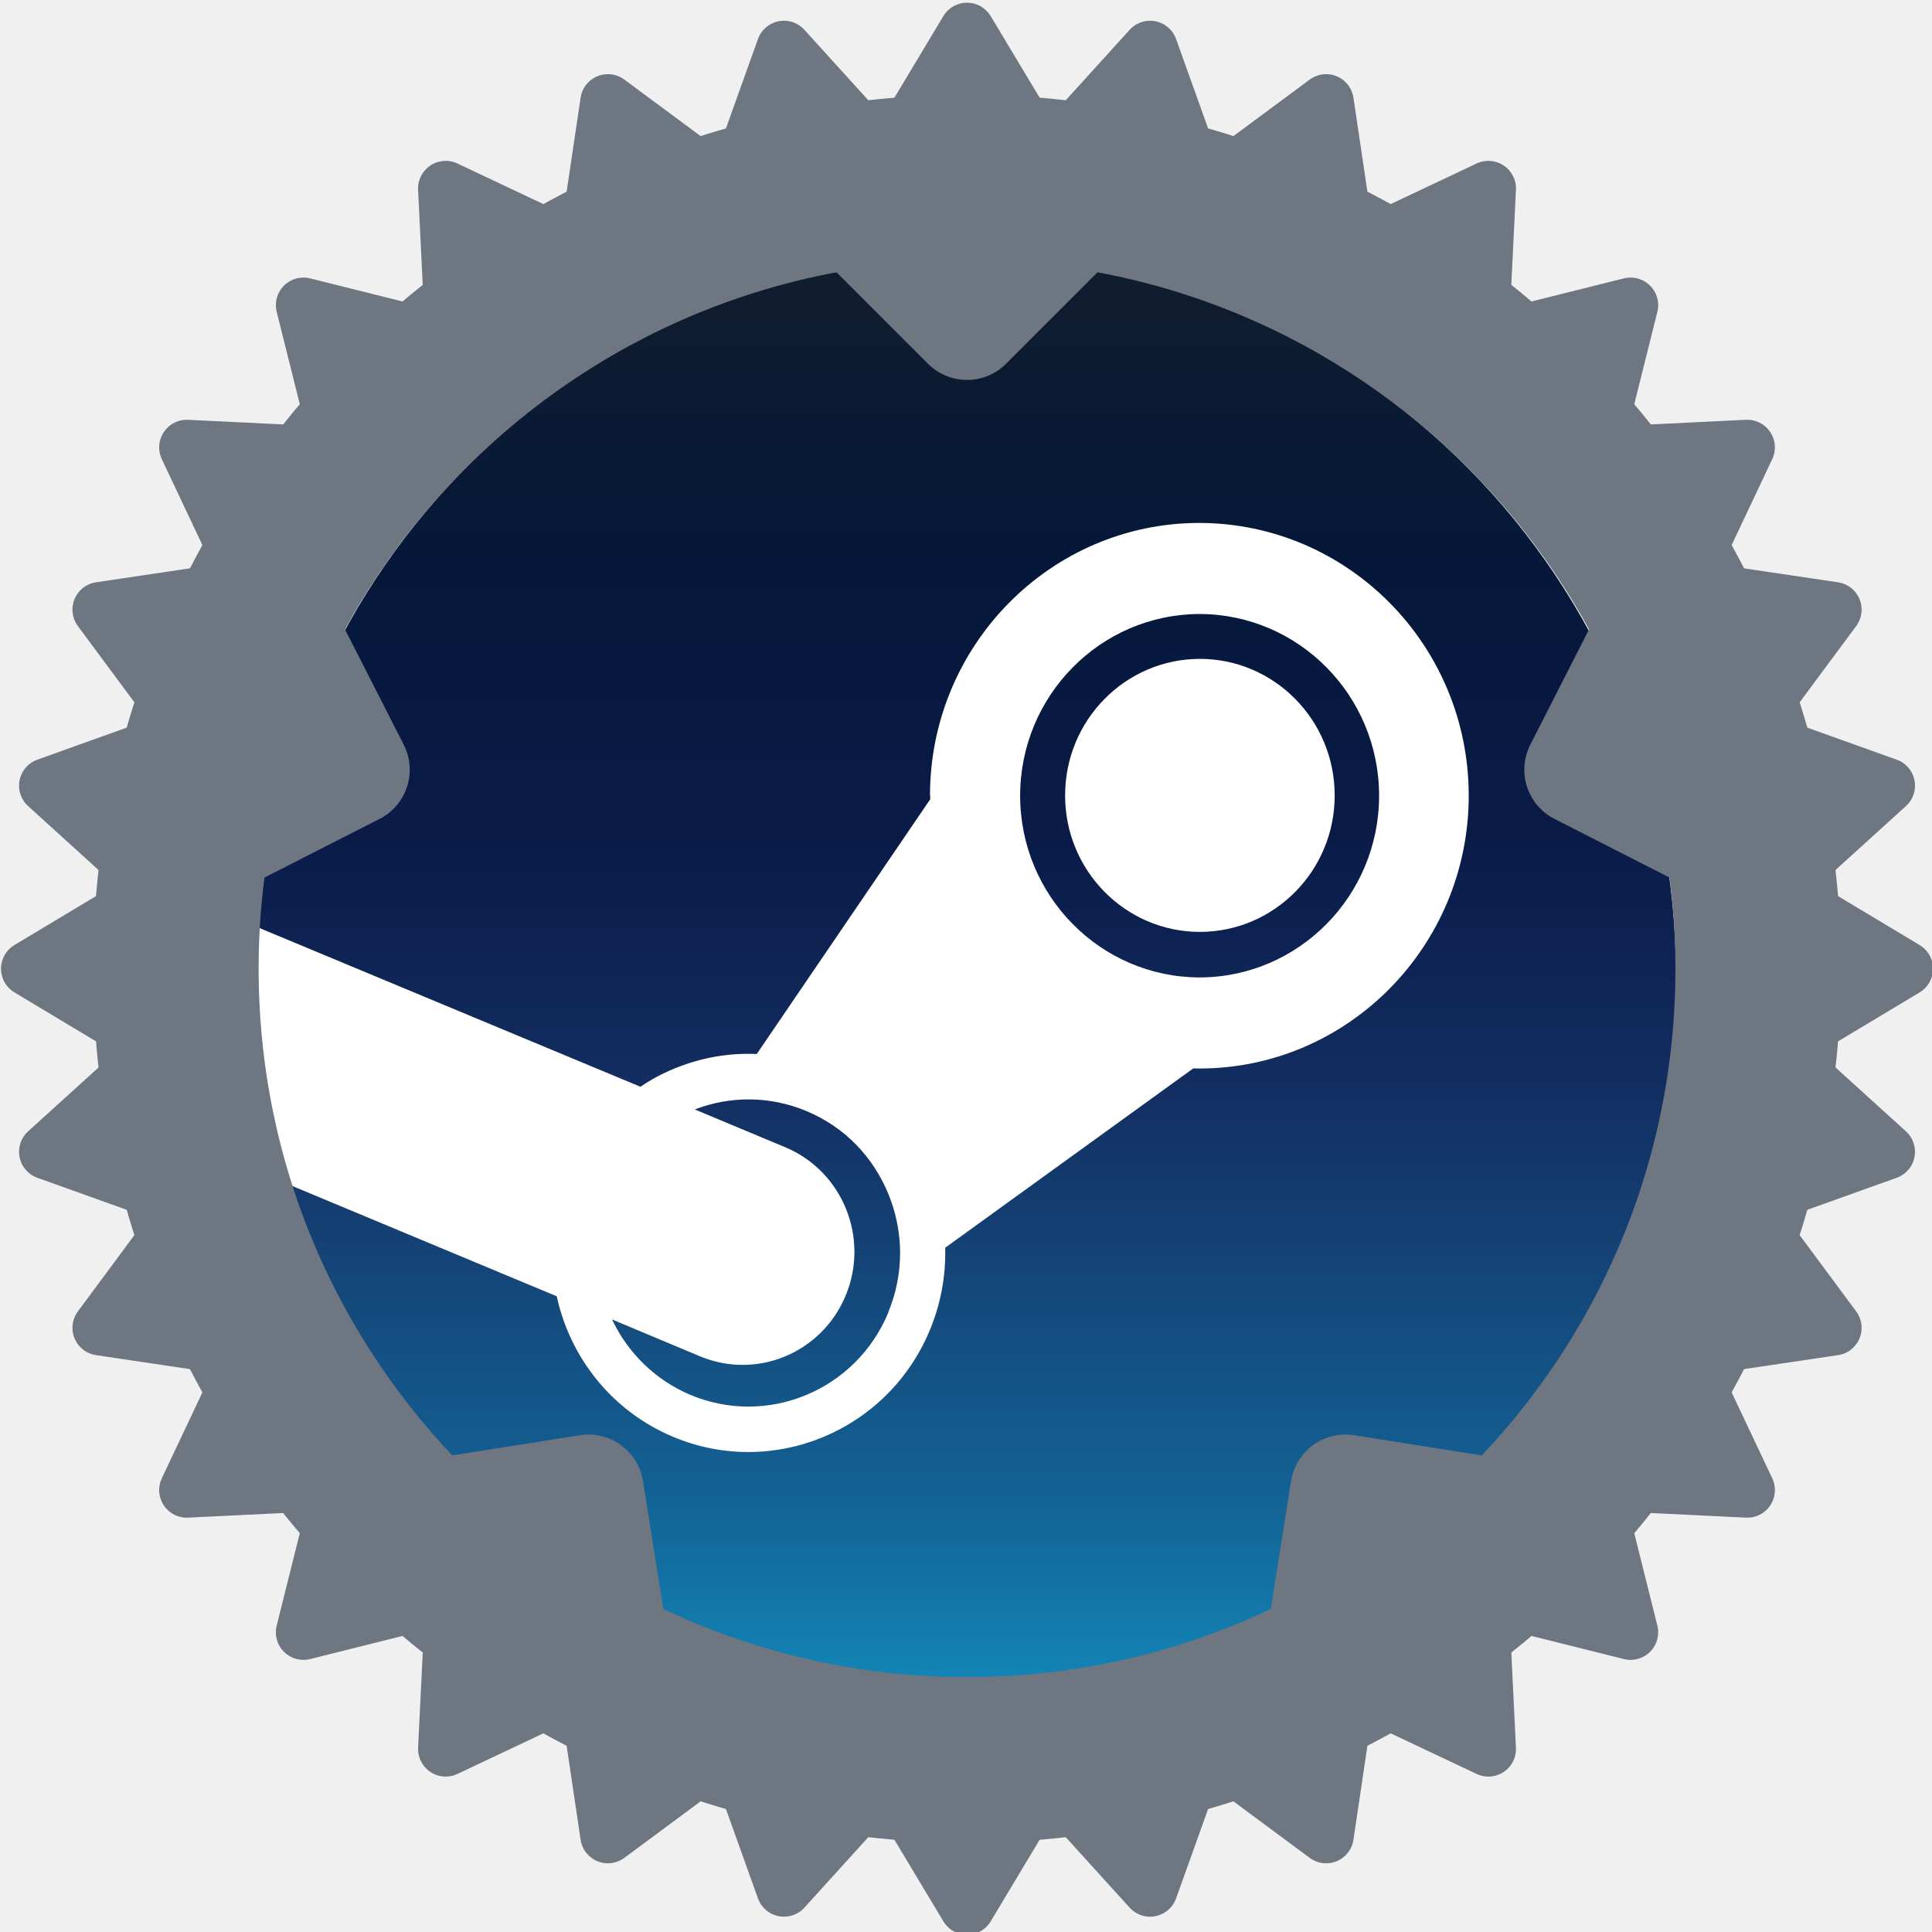
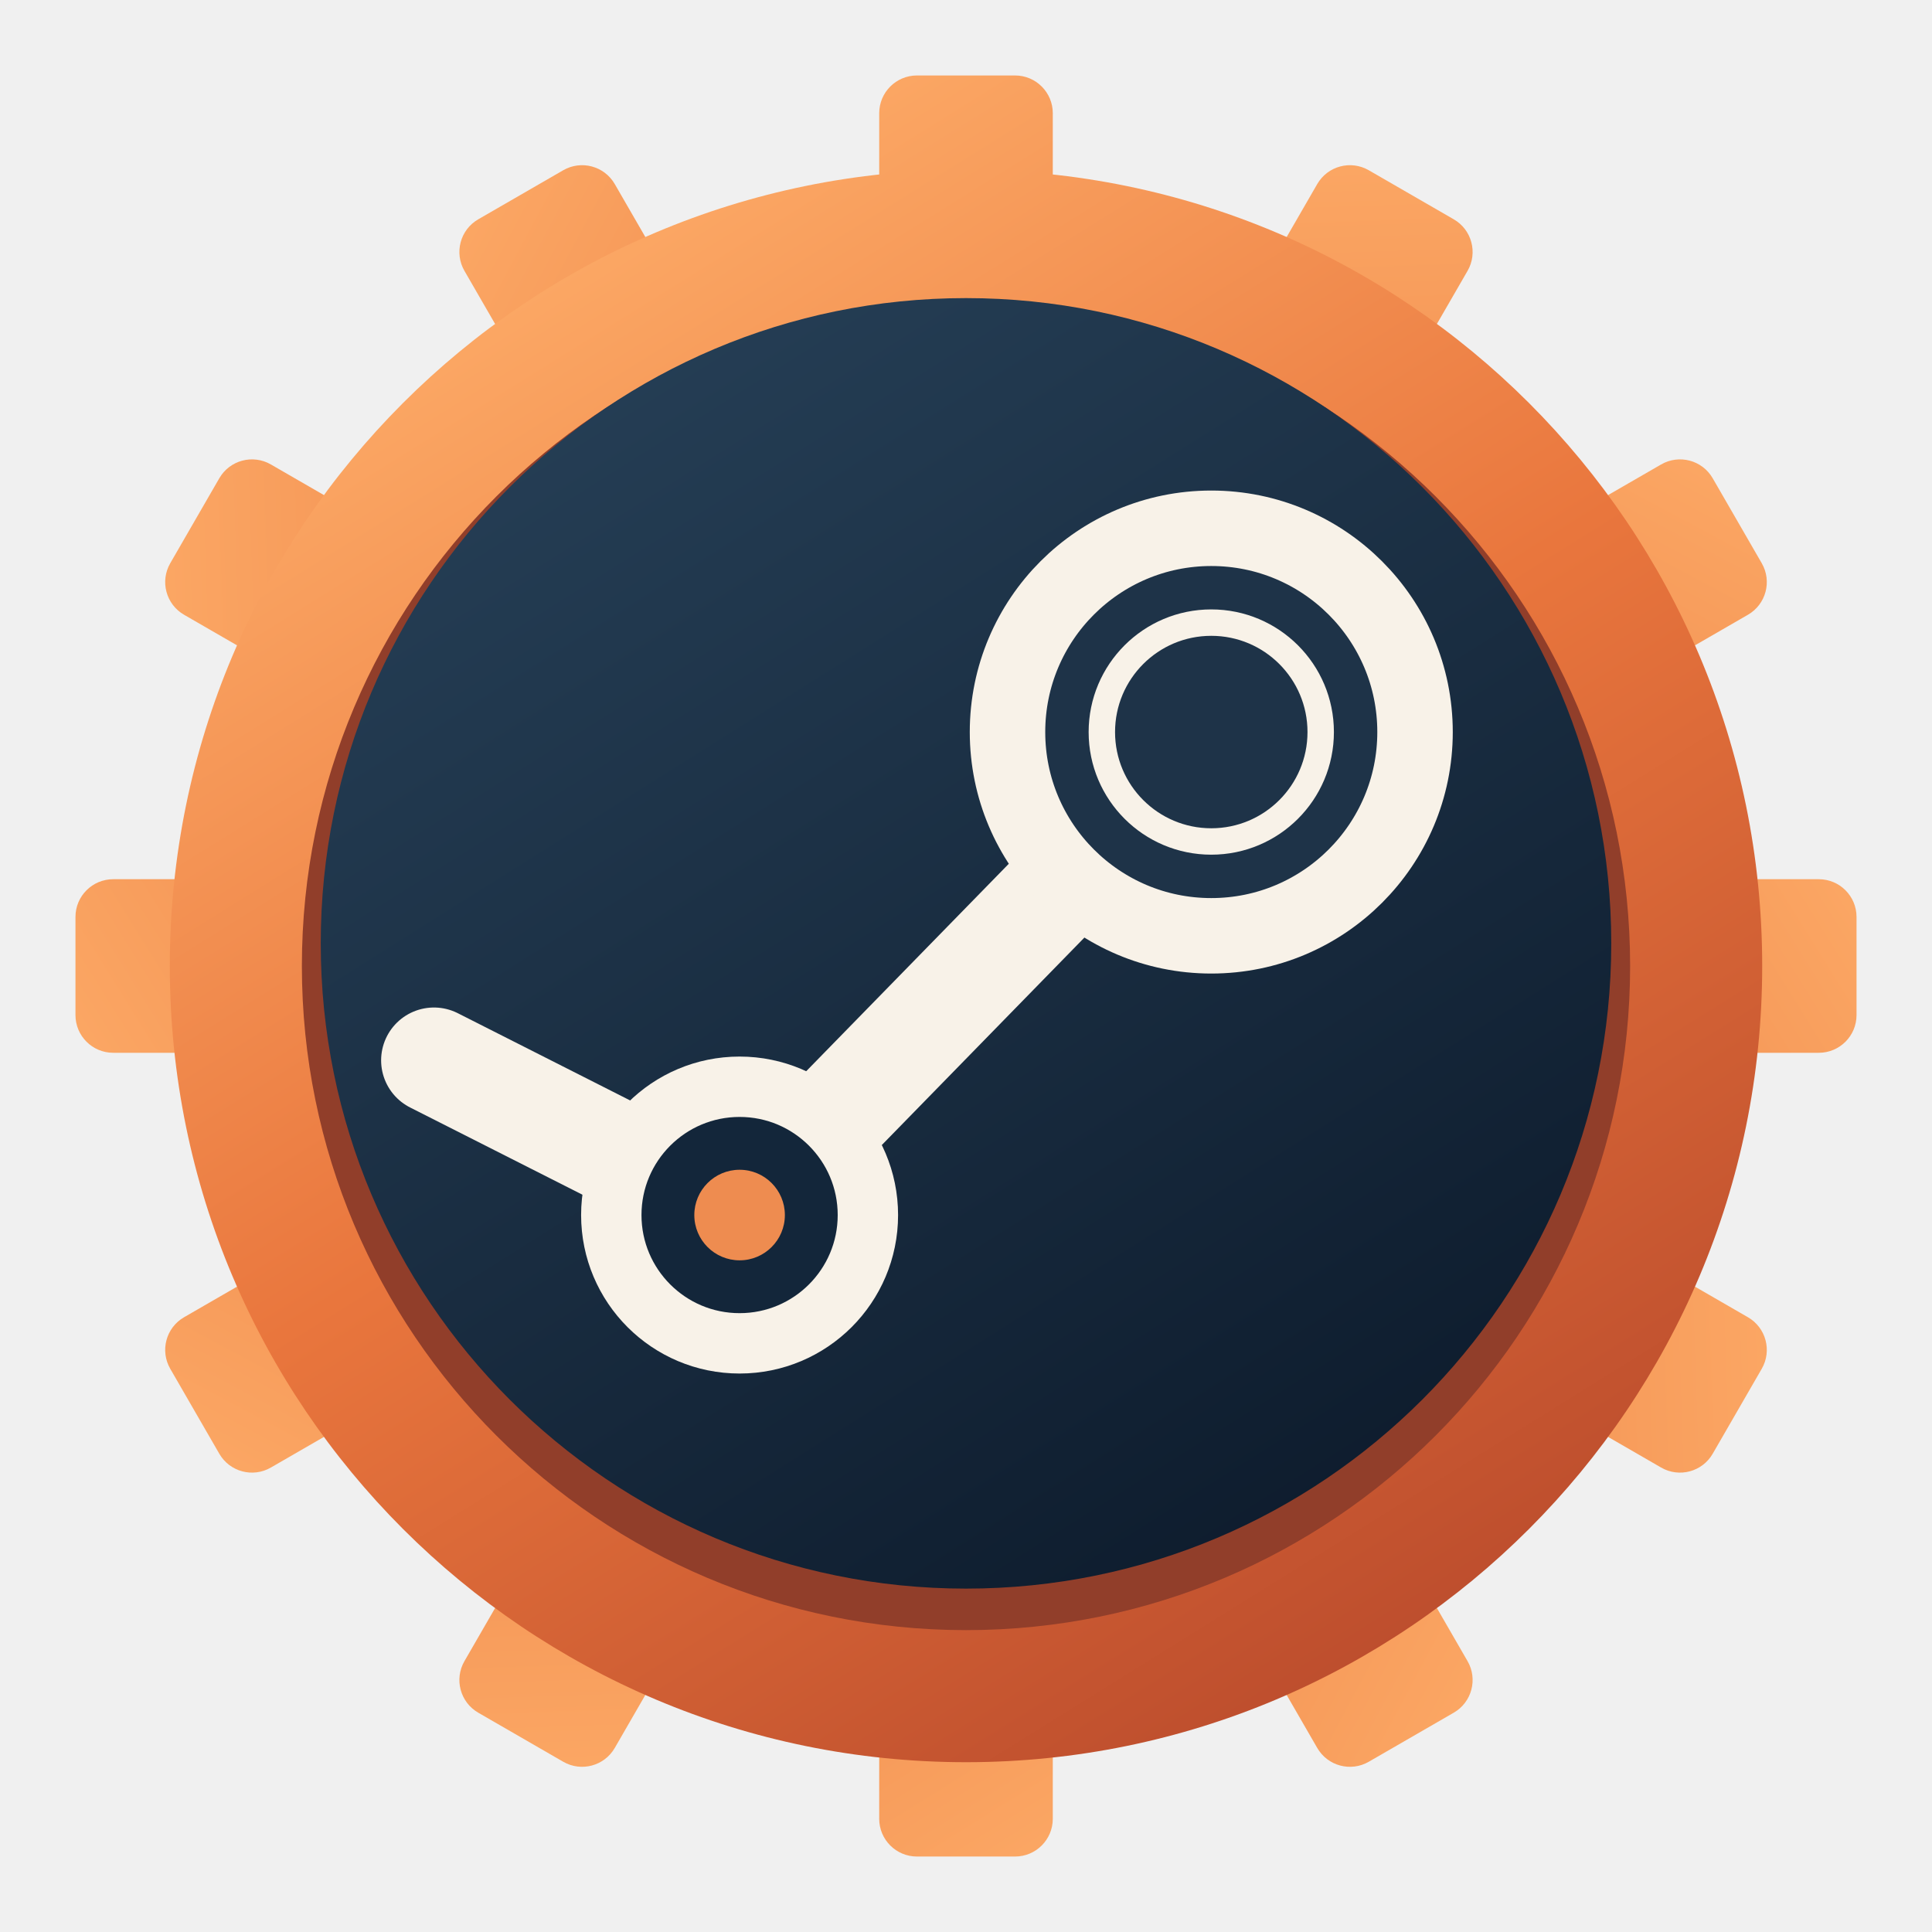
- <svg xmlns="http://www.w3.org/2000/svg" xmlns:xlink="http://www.w3.org/1999/xlink" width="512" height="512" viewBox="0 0 512 512" version="1.1" id="svg1" xml:space="preserve">
-   <defs id="defs1">
-     <linearGradient id="A" x2="32.011" x1="32.011" y2="63.965" y1="0" gradientTransform="scale(0.9994608,1.000539)" gradientUnits="userSpaceOnUse">
-       <stop stop-color="#111d2e" offset="0%" id="stop1" />
-       <stop stop-color="#051839" offset="21.2%" id="stop2" />
-       <stop stop-color="#0a1b48" offset="40.7%" id="stop3" />
-       <stop stop-color="#132e62" offset="58.1%" id="stop4" />
-       <stop stop-color="#144b7e" offset="73.8%" id="stop5" />
-       <stop stop-color="#136497" offset="87.3%" id="stop6" />
-       <stop stop-color="#1387b8" offset="100%" id="stop7" />
+ <svg xmlns="http://www.w3.org/2000/svg" width="512" height="512" viewBox="0 0 512 512" fill="none">
+   <defs>
+     <linearGradient id="copper" x1="112" y1="48" x2="376" y2="472" gradientUnits="userSpaceOnUse">
+       <stop stop-color="#FFB16C" />
+       <stop offset=".48" stop-color="#E9763D" />
+       <stop offset="1" stop-color="#B7482B" />
+     </linearGradient>
+     <linearGradient id="hub" x1="152" y1="100" x2="352" y2="418" gradientUnits="userSpaceOnUse">
+       <stop stop-color="#253E55" />
+       <stop offset="1" stop-color="#0D1B2C" />
    </linearGradient>
  </defs>
-   <g id="layer1">
-     <g style="display:inline;fill:#ffffff" id="g1" transform="matrix(5.873004,0,0,5.936744,65.56638,65.49561)">
-       <use xlink:href="#B" x="0.5" y="0.5" id="use1-3" />
-       <symbol id="B">
-         <g id="g8">
-           <path d="M 1.305,41.202 C 5.259,54.386 17.488,64 31.959,64 c 17.673,0 32,-14.327 32,-32 0,-17.673 -14.327,-32 -32,-32 C 15.001,0 1.124,13.193 0.028,29.874 c 2.074,3.477 2.879,5.628 1.275,11.328 z" fill="url(#A)" id="path7" style="fill:url(#A)" />
-           <path d="m 30.31,23.985 0.003,0.158 -7.83,11.375 c -1.268,-0.058 -2.54,0.165 -3.748,0.662 a 8.14,8.14 0 0 0 -1.498,0.8 L 0.042,29.893 c 0,0 -0.398,6.546 1.26,11.424 l 12.156,5.016 c 0.6,2.728 2.48,5.12 5.242,6.27 a 8.88,8.88 0 0 0 11.603,-4.782 8.89,8.89 0 0 0 0.684,-3.656 l 11.193,-8.005 0.275,0.005 c 6.705,0 12.155,-5.466 12.155,-12.18 0,-6.714 -5.44,-12.16 -12.155,-12.174 -6.702,0 -12.155,5.46 -12.155,12.174 z m -1.88,23.05 c -1.454,3.5 -5.466,5.147 -8.953,3.694 a 6.84,6.84 0 0 1 -3.524,-3.362 l 3.957,1.64 a 5.04,5.04 0 0 0 6.591,-2.719 5.05,5.05 0 0 0 -2.715,-6.601 l -4.1,-1.695 c 1.578,-0.6 3.372,-0.62 5.05,0.077 1.7,0.703 3,2.027 3.696,3.72 0.696,1.693 0.692,3.56 -0.01,5.246 M 42.466,32.1 a 8.12,8.12 0 0 1 -8.098,-8.113 8.12,8.12 0 0 1 8.098,-8.111 8.12,8.12 0 0 1 8.1,8.111 8.12,8.12 0 0 1 -8.1,8.113 m -6.068,-8.126 a 6.09,6.09 0 0 1 6.08,-6.095 c 3.355,0 6.084,2.73 6.084,6.095 a 6.09,6.09 0 0 1 -6.084,6.093 6.09,6.09 0 0 1 -6.081,-6.093 z" id="path8" />
-         </g>
-       </symbol>
-     </g>
-     <g id="gear-9" mask="url(#holes-8)" style="display:inline" transform="matrix(4.876204,0,0,4.876204,256.2711,256.7209)">
-       <circle r="43" fill="none" stroke="#6e7681" stroke-width="9" id="circle1-5" cx="0" cy="0" />
-       <g id="cogs-0">
-         <polygon id="cog-4" fill="#6e7681" stroke="#6e7681" stroke-width="3" stroke-linejoin="round" points="51,0 46,-3 46,3 " />
-         <use xlink:href="#cog-4" transform="rotate(11.25)" id="use1-8" />
-         <use xlink:href="#cog-4" transform="rotate(22.5)" id="use2-7" />
-         <use xlink:href="#cog-4" transform="rotate(33.75)" id="use3-1" />
-         <use xlink:href="#cog-4" transform="rotate(45)" id="use4-7" />
-         <use xlink:href="#cog-4" transform="rotate(56.25)" id="use5-2" />
-         <use xlink:href="#cog-4" transform="rotate(67.5)" id="use6-7" />
-         <use xlink:href="#cog-4" transform="rotate(78.75)" id="use7-2" />
-         <use xlink:href="#cog-4" transform="rotate(90)" id="use8-2" />
-         <use xlink:href="#cog-4" transform="rotate(101.25)" id="use9-6" />
-         <use xlink:href="#cog-4" transform="rotate(112.5)" id="use10-1" />
-         <use xlink:href="#cog-4" transform="rotate(123.75)" id="use11-0" />
-         <use xlink:href="#cog-4" transform="rotate(135)" id="use12-6" />
-         <use xlink:href="#cog-4" transform="rotate(146.25)" id="use13-1" />
-         <use xlink:href="#cog-4" transform="rotate(157.5)" id="use14-5" />
-         <use xlink:href="#cog-4" transform="rotate(168.75)" id="use15-9" />
-         <use xlink:href="#cog-4" transform="scale(-1)" id="use16-4" />
-         <use xlink:href="#cog-4" transform="rotate(-168.75)" id="use17-9" />
-         <use xlink:href="#cog-4" transform="rotate(-157.5)" id="use18-0" />
-         <use xlink:href="#cog-4" transform="rotate(-146.25)" id="use19-9" />
-         <use xlink:href="#cog-4" transform="rotate(-135)" id="use20-1" />
-         <use xlink:href="#cog-4" transform="rotate(-123.75)" id="use21-7" />
-         <use xlink:href="#cog-4" transform="rotate(-112.5)" id="use22-7" />
-         <use xlink:href="#cog-4" transform="rotate(-101.25)" id="use23-1" />
-         <use xlink:href="#cog-4" transform="rotate(-90)" id="use24-1" />
-         <use xlink:href="#cog-4" transform="rotate(-78.75)" id="use25-5" />
-         <use xlink:href="#cog-4" transform="rotate(-67.5)" id="use26-9" />
-         <use xlink:href="#cog-4" transform="rotate(-56.25)" id="use27-7" />
-         <use xlink:href="#cog-4" transform="rotate(-45)" id="use28-7" />
-         <use xlink:href="#cog-4" transform="rotate(-33.75)" id="use29-6" />
-         <use xlink:href="#cog-4" transform="rotate(-22.5)" id="use30-7" />
-         <use xlink:href="#cog-4" transform="rotate(-11.25)" id="use31-3" />
-       </g>
-       <g id="mounts-6">
-         <polygon id="mount-5" fill="#6e7681" stroke="#6e7681" stroke-width="6" stroke-linejoin="round" points="0,-35 7,-42 -7,-42 " />
-         <use xlink:href="#mount-5" transform="rotate(72)" id="use32-6" />
-         <use xlink:href="#mount-5" transform="rotate(144)" id="use33-3" />
-         <use xlink:href="#mount-5" transform="rotate(-144)" id="use34-9" />
-         <use xlink:href="#mount-5" transform="rotate(-72)" id="use35-4" />
-       </g>
-     </g>
+   <g fill="url(#copper)">
+     <rect x="233" y="20" width="46" height="88" rx="10" />
+     <rect x="233" y="20" width="46" height="88" rx="10" transform="rotate(30 256 256)" />
+     <rect x="233" y="20" width="46" height="88" rx="10" transform="rotate(60 256 256)" />
+     <rect x="233" y="20" width="46" height="88" rx="10" transform="rotate(90 256 256)" />
+     <rect x="233" y="20" width="46" height="88" rx="10" transform="rotate(120 256 256)" />
+     <rect x="233" y="20" width="46" height="88" rx="10" transform="rotate(150 256 256)" />
+     <rect x="233" y="20" width="46" height="88" rx="10" transform="rotate(180 256 256)" />
+     <rect x="233" y="20" width="46" height="88" rx="10" transform="rotate(210 256 256)" />
+     <rect x="233" y="20" width="46" height="88" rx="10" transform="rotate(240 256 256)" />
+     <rect x="233" y="20" width="46" height="88" rx="10" transform="rotate(270 256 256)" />
+     <rect x="233" y="20" width="46" height="88" rx="10" transform="rotate(300 256 256)" />
+     <rect x="233" y="20" width="46" height="88" rx="10" transform="rotate(330 256 256)" />
+     <circle cx="256" cy="256" r="211" />
  </g>
+   <circle cx="256" cy="256" r="176" fill="#913E2A" />
+   <circle cx="256" cy="250" r="171" fill="url(#hub)" />
+   <path d="M115 281 196 322 321 194" stroke="#F8F2E8" stroke-width="28" stroke-linecap="round" stroke-linejoin="round" />
+   <circle cx="321" cy="194" r="54" fill="#1E3348" stroke="#F8F2E8" stroke-width="20" />
+   <circle cx="321" cy="194" r="29" stroke="#F8F2E8" stroke-width="7" />
+   <circle cx="196" cy="322" r="34" fill="#13263A" stroke="#F8F2E8" stroke-width="16" />
+   <circle cx="196" cy="322" r="12" fill="#EE8C50" />
</svg>
